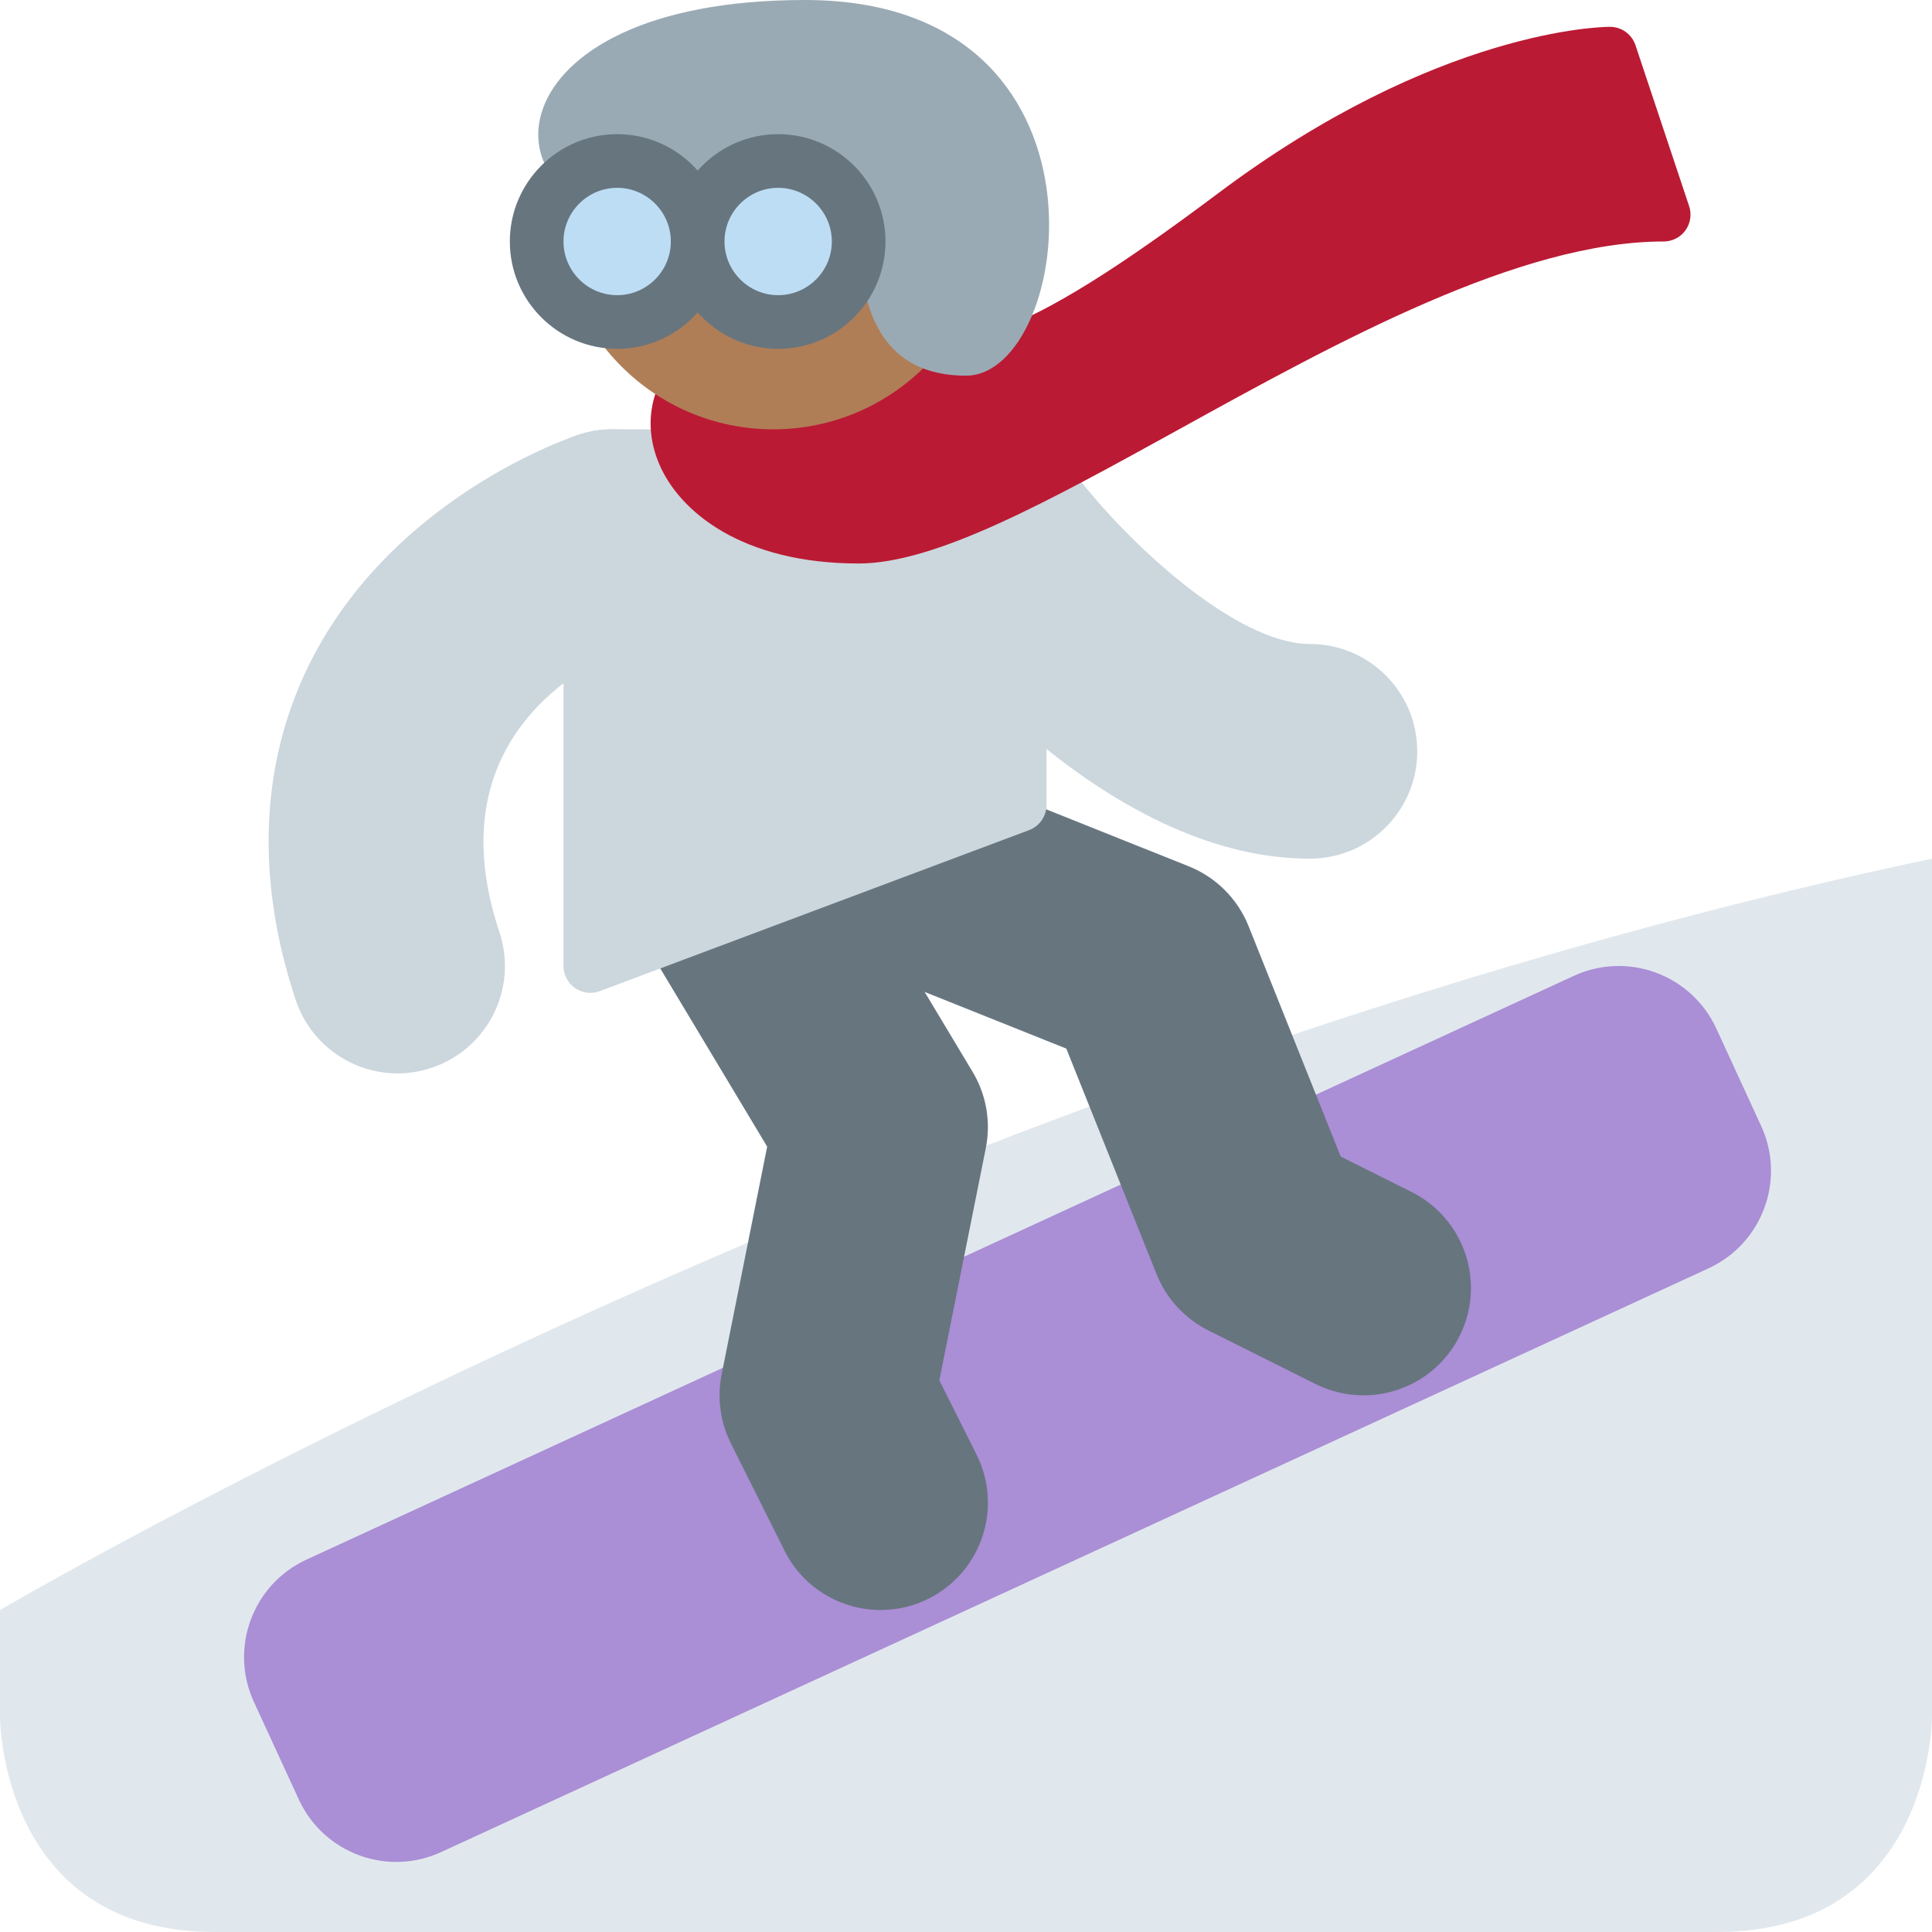
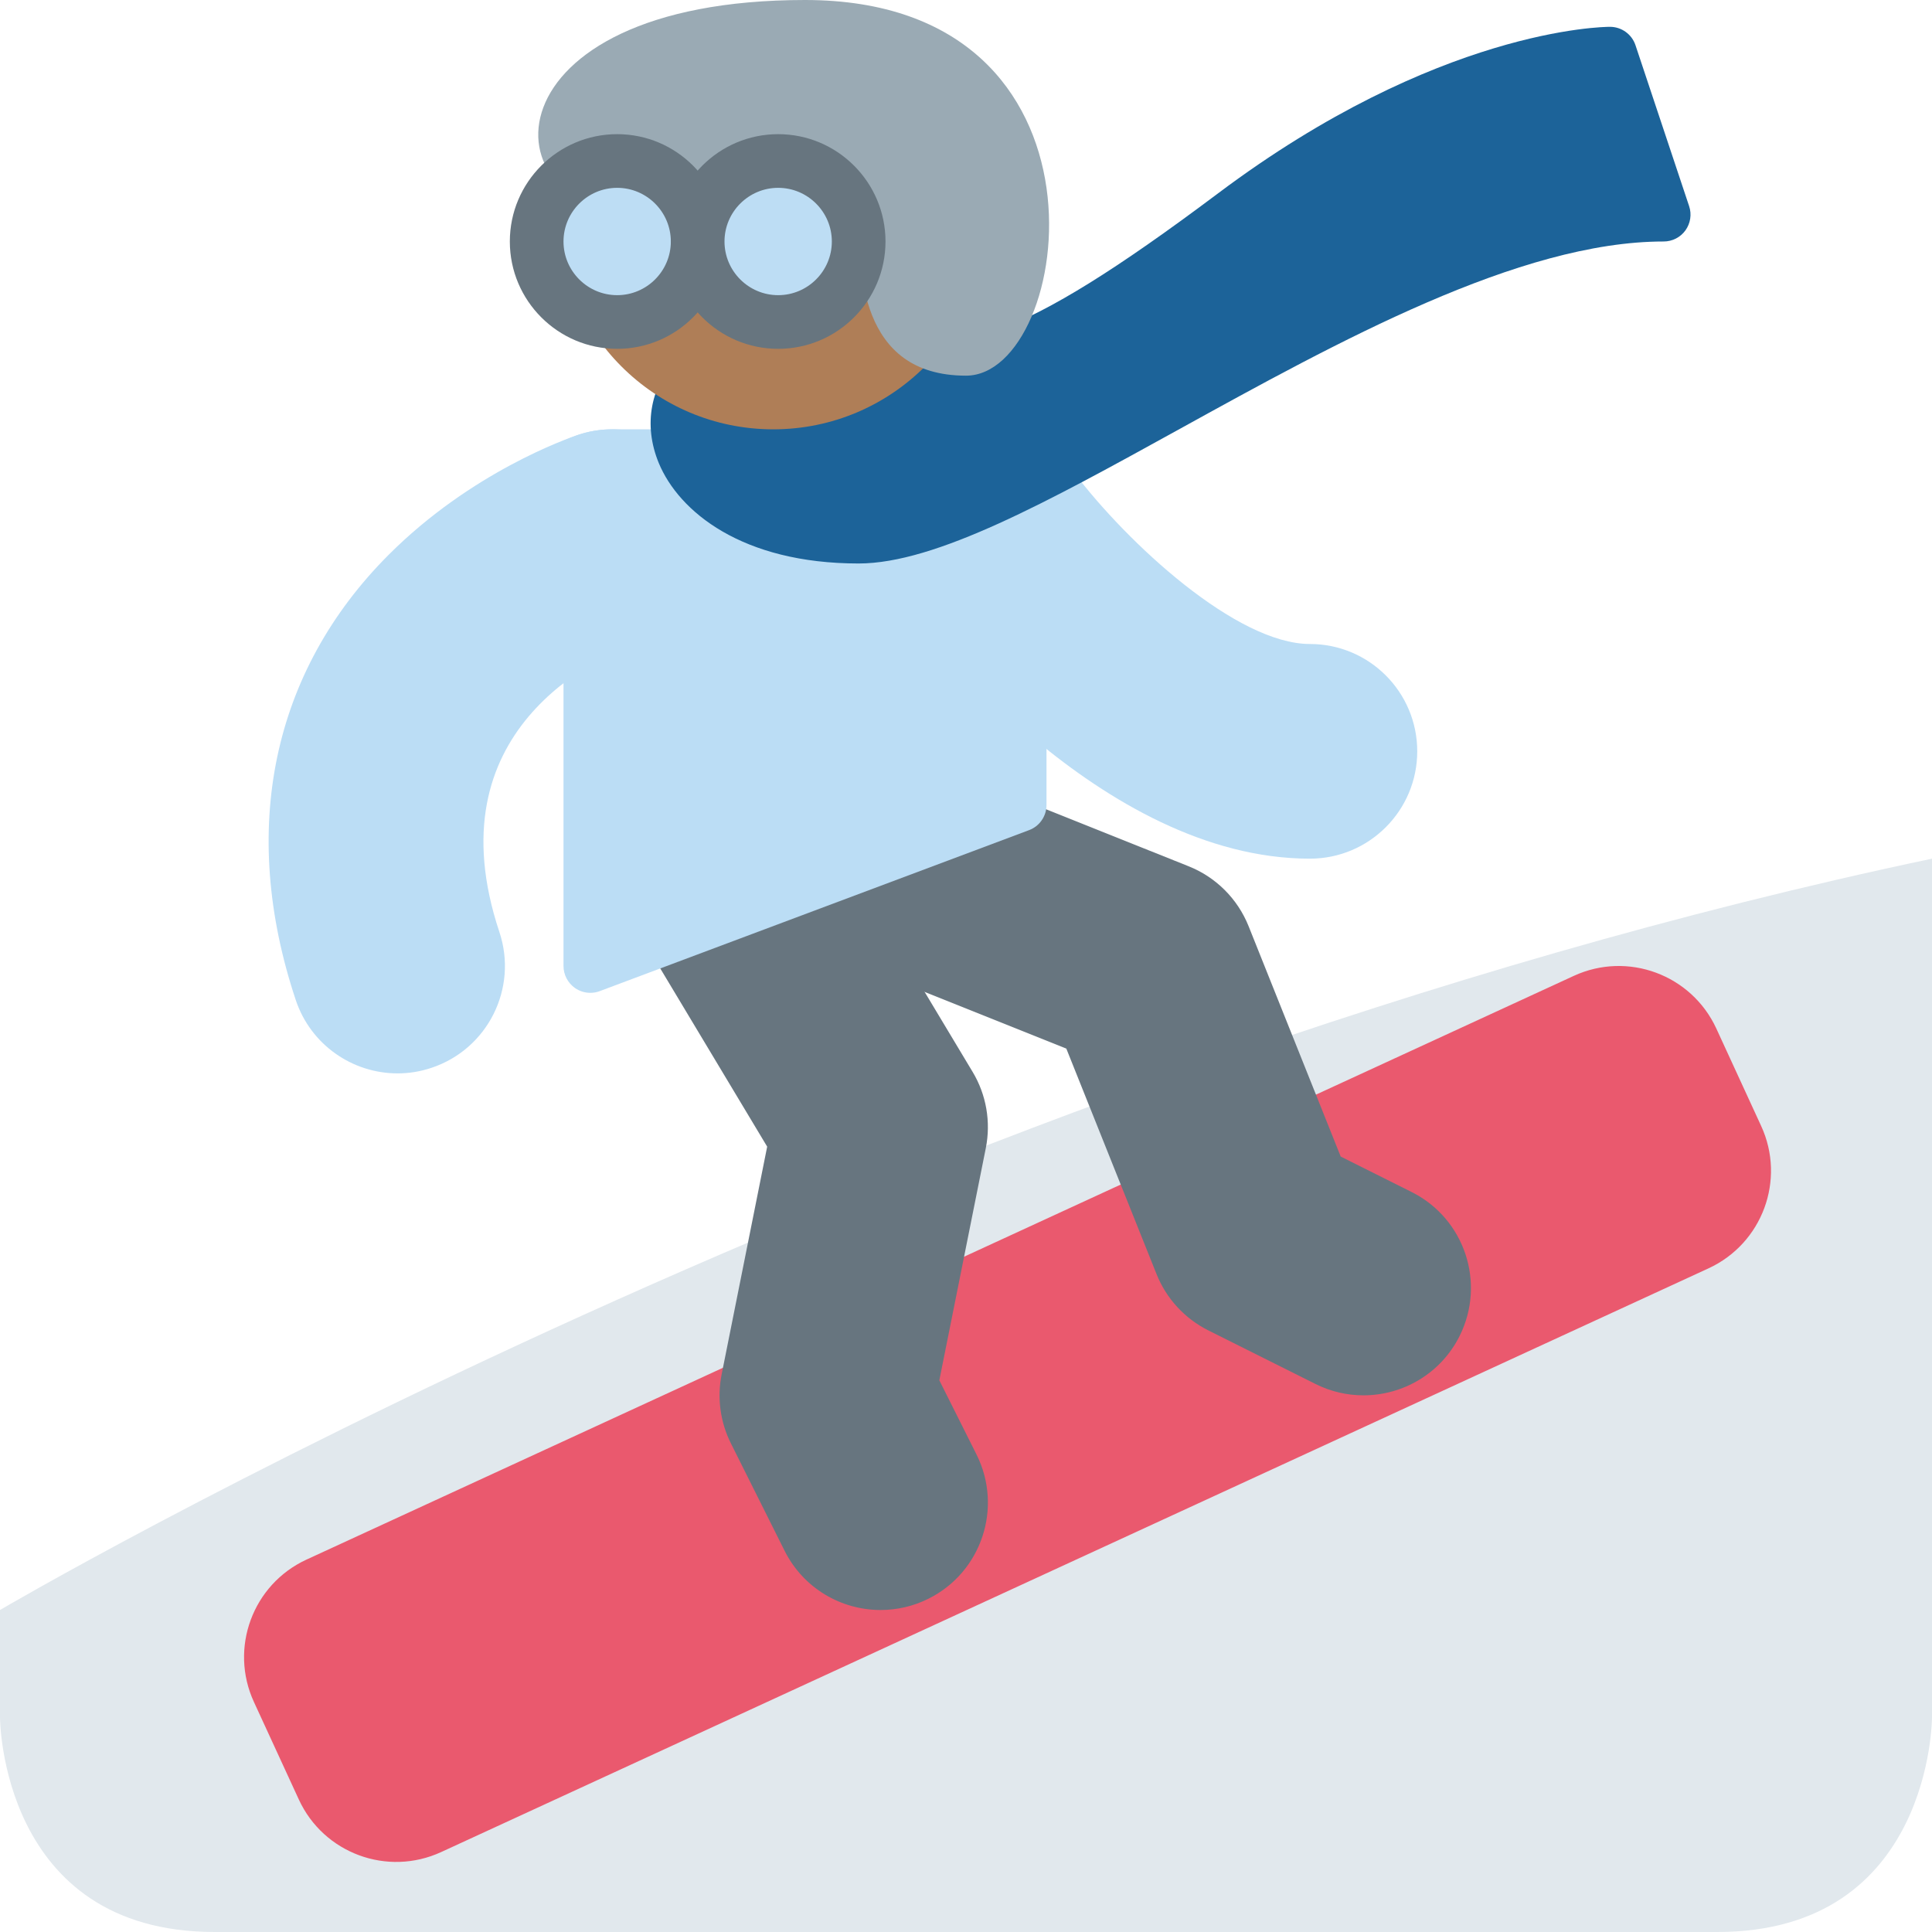
<svg xmlns="http://www.w3.org/2000/svg" viewBox="0 0 45 45" style="enable-background:new 0 0 45 45;" xml:space="preserve" version="1.1" id="svg2">
  <defs id="defs6">
    <clipPath id="clipPath16" clipPathUnits="userSpaceOnUse">
      <path id="path18" d="M 0,36 36,36 36,0 0,0 0,36 Z" />
    </clipPath>
  </defs>
  <g transform="matrix(1.25,0,0,-1.25,0,45)" id="g10">
    <g id="g12">
      <g clip-path="url(#clipPath16)" id="g14">
        <g transform="translate(36,20)" id="g20">
          <path id="path22" style="fill:#e1e8ed;fill-opacity:1;fill-rule:nonzero;stroke:none" d="m 0,0 0,-16 c 0,0 0,-4 -4,-4 l -28,0 c -4,0 -4,4 -4,4 l 0,2 c 0,0 17,10 36,14" />
        </g>
        <g transform="translate(32.8164,15.0195)" id="g24">
-           <path id="path26" style="fill:#aa8ed6;fill-opacity:1;fill-rule:nonzero;stroke:none" d="M 0,0 C 0.462,-1.003 0.023,-2.19 -0.98,-2.653 L -24.596,-13.53 c -1.003,-0.462 -2.19,-0.024 -2.652,0.979 l -0.837,1.818 c -0.462,1.003 -0.023,2.191 0.98,2.653 L -3.49,2.797 c 1.004,0.462 2.191,0.022 2.654,-0.98 L 0,0 Z" />
+           <path id="path26" style="fill:#ea596e;fill-opacity:1;fill-rule:nonzero;stroke:none" d="M 0,0 C 0.462,-1.003 0.023,-2.19 -0.98,-2.653 L -24.596,-13.53 c -1.003,-0.462 -2.19,-0.024 -2.652,0.979 l -0.837,1.818 c -0.462,1.003 -0.023,2.191 0.98,2.653 L -3.49,2.797 c 1.004,0.462 2.191,0.022 2.654,-0.98 L 0,0 Z" />
        </g>
        <g transform="translate(25.4063,10)" id="g28">
          <path id="path30" style="fill:#67757f;fill-opacity:1;fill-rule:nonzero;stroke:none" d="m 0,0 c -0.3,0 -0.605,0.067 -0.893,0.211 l -2,1 c -0.438,0.22 -0.78,0.592 -0.962,1.046 l -1.682,4.204 -4.204,1.682 c -1.026,0.41 -1.525,1.574 -1.114,2.6 0.409,1.026 1.575,1.525 2.599,1.114 l 5.001,-2 c 0.508,-0.203 0.91,-0.606 1.114,-1.114 l 1.717,-4.294 1.32,-0.66 C 1.885,3.295 2.285,2.094 1.791,1.105 1.44,0.404 0.734,0 0,0" />
        </g>
        <g transform="translate(16.4092,6)" id="g32">
          <path id="path34" style="fill:#67757f;fill-opacity:1;fill-rule:nonzero;stroke:none" d="m 0,0 c -0.733,-0.001 -1.44,0.404 -1.79,1.105 l -1,2 c -0.199,0.398 -0.26,0.851 -0.172,1.288 l 0.848,4.241 -2.602,4.337 c -0.569,0.947 -0.262,2.175 0.686,2.744 0.946,0.569 2.175,0.261 2.743,-0.686 l 3,-5 C 1.97,9.602 2.057,9.096 1.96,8.607 L 1.094,4.28 1.788,2.895 C 2.281,1.906 1.881,0.705 0.893,0.211 0.606,0.067 0.301,0 0,0" />
        </g>
        <g transform="translate(24.4082,20)" id="g36">
-           <path id="path38" style="fill:#ccd6dd;fill-opacity:1;fill-rule:nonzero;stroke:none" d="m 0,0 c -3.888,0 -7.231,4.309 -7.6,4.8 -0.663,0.884 -0.483,2.137 0.4,2.8 0.883,0.662 2.135,0.485 2.798,-0.397 C -3.396,5.873 -1.365,4 0,4 1.104,4 2,3.105 2,2 2,0.896 1.104,0 0,0" />
+           <path id="path38" style="fill:#bbddf5;fill-opacity:1;fill-rule:nonzero;stroke:none" d="m 0,0 c -3.888,0 -7.231,4.309 -7.6,4.8 -0.663,0.884 -0.483,2.137 0.4,2.8 0.883,0.662 2.135,0.485 2.798,-0.397 C -3.396,5.873 -1.365,4 0,4 1.104,4 2,3.105 2,2 2,0.896 1.104,0 0,0" />
        </g>
        <g transform="translate(7.4077,15.999)" id="g40">
-           <path id="path42" style="fill:#ccd6dd;fill-opacity:1;fill-rule:nonzero;stroke:none" d="m 0,0 c -0.837,0 -1.618,0.53 -1.897,1.368 -1.058,3.175 -0.442,6.121 1.733,8.297 1.539,1.54 3.332,2.167 3.532,2.234 1.046,0.348 2.181,-0.217 2.53,-1.266 C 6.246,9.589 5.685,8.461 4.644,8.107 3.681,7.77 0.648,6.381 1.898,2.633 2.247,1.586 1.681,0.453 0.633,0.104 0.423,0.033 0.21,0 0,0" />
+           <path id="path42" style="fill:#bbddf5;fill-opacity:1;fill-rule:nonzero;stroke:none" d="m 0,0 c -0.837,0 -1.618,0.53 -1.897,1.368 -1.058,3.175 -0.442,6.121 1.733,8.297 1.539,1.54 3.332,2.167 3.532,2.234 1.046,0.348 2.181,-0.217 2.53,-1.266 C 6.246,9.589 5.685,8.461 4.644,8.107 3.681,7.77 0.648,6.381 1.898,2.633 2.247,1.586 1.681,0.453 0.633,0.104 0.423,0.033 0.21,0 0,0" />
        </g>
        <g transform="translate(18.4082,20.5)" id="g44">
          <path id="path46" style="fill:#67757f;fill-opacity:1;fill-rule:nonzero;stroke:none" d="M 0,0 C 0,-1.933 -1.567,-3.5 -3.5,-3.5 -5.433,-3.5 -7,-1.933 -7,0 l 0,4 c 0,1.933 1.567,3.5 3.5,3.5 C -1.567,7.5 0,5.933 0,4 L 0,0 Z" />
        </g>
        <g transform="translate(20.4082,26)" id="g48">
-           <path id="path50" style="fill:#ccd6dd;fill-opacity:1;fill-rule:nonzero;stroke:none" d="m 0,0 c 0,-1.104 -0.896,-2 -2,-2 l -7,0 c -1.105,0 -2,0.896 -2,2 0,1.105 0.895,2 2,2 l 7,0 C -0.896,2 0,1.105 0,0" />
+           <path id="path50" style="fill:#bbddf5;fill-opacity:1;fill-rule:nonzero;stroke:none" d="m 0,0 c 0,-1.104 -0.896,-2 -2,-2 l -7,0 c -1.105,0 -2,0.896 -2,2 0,1.105 0.895,2 2,2 l 7,0 C -0.896,2 0,1.105 0,0" />
        </g>
        <g transform="translate(11,17.5)" id="g52">
-           <path id="path54" style="fill:#ccd6dd;fill-opacity:1;fill-rule:nonzero;stroke:none" d="M 0,0 C -0.101,0 -0.2,0.03 -0.285,0.089 -0.419,0.183 -0.5,0.336 -0.5,0.5 l 0,7 C -0.5,10 2.208,10 4,10 5.792,10 8.5,10 8.5,7.5 l 0,-4 C 8.5,3.292 8.371,3.105 8.176,3.032 l -8,-3 C 0.119,0.01 0.059,0 0,0" />
+           <path id="path54" style="fill:#bbddf5;fill-opacity:1;fill-rule:nonzero;stroke:none" d="M 0,0 C -0.101,0 -0.2,0.03 -0.285,0.089 -0.419,0.183 -0.5,0.336 -0.5,0.5 l 0,7 C -0.5,10 2.208,10 4,10 5.792,10 8.5,10 8.5,7.5 l 0,-4 C 8.5,3.292 8.371,3.105 8.176,3.032 l -8,-3 C 0.119,0.01 0.059,0 0,0" />
        </g>
        <g transform="translate(31.4746,32.1582)" id="g56">
-           <path id="path58" style="fill:#bb1a34;fill-opacity:1;fill-rule:nonzero;stroke:none" d="m 0,0 -1,3 c -0.068,0.204 -0.26,0.342 -0.475,0.342 -0.129,0 -3.213,-0.035 -7.299,-3.1 -3.868,-2.901 -4.756,-2.901 -6.701,-2.901 l -3,10e-4 c -0.132,0 -0.259,-0.053 -0.353,-0.147 -0.527,-0.527 -0.666,-1.268 -0.371,-1.982 0.375,-0.904 1.55,-1.871 3.724,-1.871 1.439,0 3.533,1.156 5.957,2.493 2.979,1.644 6.355,3.507 9.043,3.507 0.162,0 0.312,0.077 0.406,0.207 C 0.025,-0.32 0.051,-0.152 0,0" />
+           <path id="path58" style="fill:#1c6399;fill-opacity:1;fill-rule:nonzero;stroke:none" d="m 0,0 -1,3 c -0.068,0.204 -0.26,0.342 -0.475,0.342 -0.129,0 -3.213,-0.035 -7.299,-3.1 -3.868,-2.901 -4.756,-2.901 -6.701,-2.901 l -3,10e-4 c -0.132,0 -0.259,-0.053 -0.353,-0.147 -0.527,-0.527 -0.666,-1.268 -0.371,-1.982 0.375,-0.904 1.55,-1.871 3.724,-1.871 1.439,0 3.533,1.156 5.957,2.493 2.979,1.644 6.355,3.507 9.043,3.507 0.162,0 0.312,0.077 0.406,0.207 C 0.025,-0.32 0.051,-0.152 0,0" />
        </g>
        <g transform="translate(18.4082,32)" id="g60">
          <path id="path62" style="fill:#af7e57;fill-opacity:1;fill-rule:nonzero;stroke:none" d="m 0,0 c 0,-2.209 -1.791,-4 -4,-4 -2.209,0 -4,1.791 -4,4 0,2.209 1.791,3 4,3 2.209,0 4,-0.791 4,-3" />
        </g>
        <g transform="translate(12,32)" id="g64">
          <path id="path66" style="fill:#9aaab4;fill-opacity:1;fill-rule:nonzero;stroke:none" d="M 0,0 C 2,0 4,1 4,0 4,-1 4,-3 6,-3 8,-3 9,4 3,4 -3,4 -3,0 0,0" />
        </g>
        <g transform="translate(13,31.5)" id="g68">
          <path id="path70" style="fill:#bdddf4;fill-opacity:1;fill-rule:nonzero;stroke:none" d="M 0,0 C 0,-0.829 -0.671,-1.5 -1.5,-1.5 -2.329,-1.5 -3,-0.829 -3,0 -3,0.829 -2.329,1.5 -1.5,1.5 -0.671,1.5 0,0.829 0,0" />
        </g>
        <g transform="translate(11.5,32.5)" id="g72">
          <path id="path74" style="fill:#67757f;fill-opacity:1;fill-rule:nonzero;stroke:none" d="m 0,0 c -0.551,0 -1,-0.449 -1,-1 0,-0.551 0.449,-1 1,-1 0.551,0 1,0.449 1,1 0,0.551 -0.449,1 -1,1 m 0,-3 c -1.103,0 -2,0.897 -2,2 0,1.103 0.897,2 2,2 C 1.103,1 2,0.103 2,-1 2,-2.103 1.103,-3 0,-3" />
        </g>
        <g transform="translate(16,31.5)" id="g76">
          <path id="path78" style="fill:#bdddf4;fill-opacity:1;fill-rule:nonzero;stroke:none" d="M 0,0 C 0,-0.829 -0.671,-1.5 -1.5,-1.5 -2.329,-1.5 -3,-0.829 -3,0 -3,0.829 -2.329,1.5 -1.5,1.5 -0.671,1.5 0,0.829 0,0" />
        </g>
        <g transform="translate(14.5,32.5)" id="g80">
          <path id="path82" style="fill:#67757f;fill-opacity:1;fill-rule:nonzero;stroke:none" d="m 0,0 c -0.551,0 -1,-0.449 -1,-1 0,-0.551 0.449,-1 1,-1 0.551,0 1,0.449 1,1 0,0.551 -0.449,1 -1,1 m 0,-3 c -1.103,0 -2,0.897 -2,2 0,1.103 0.897,2 2,2 C 1.103,1 2,0.103 2,-1 2,-2.103 1.103,-3 0,-3" />
        </g>
      </g>
    </g>
  </g>
</svg>
